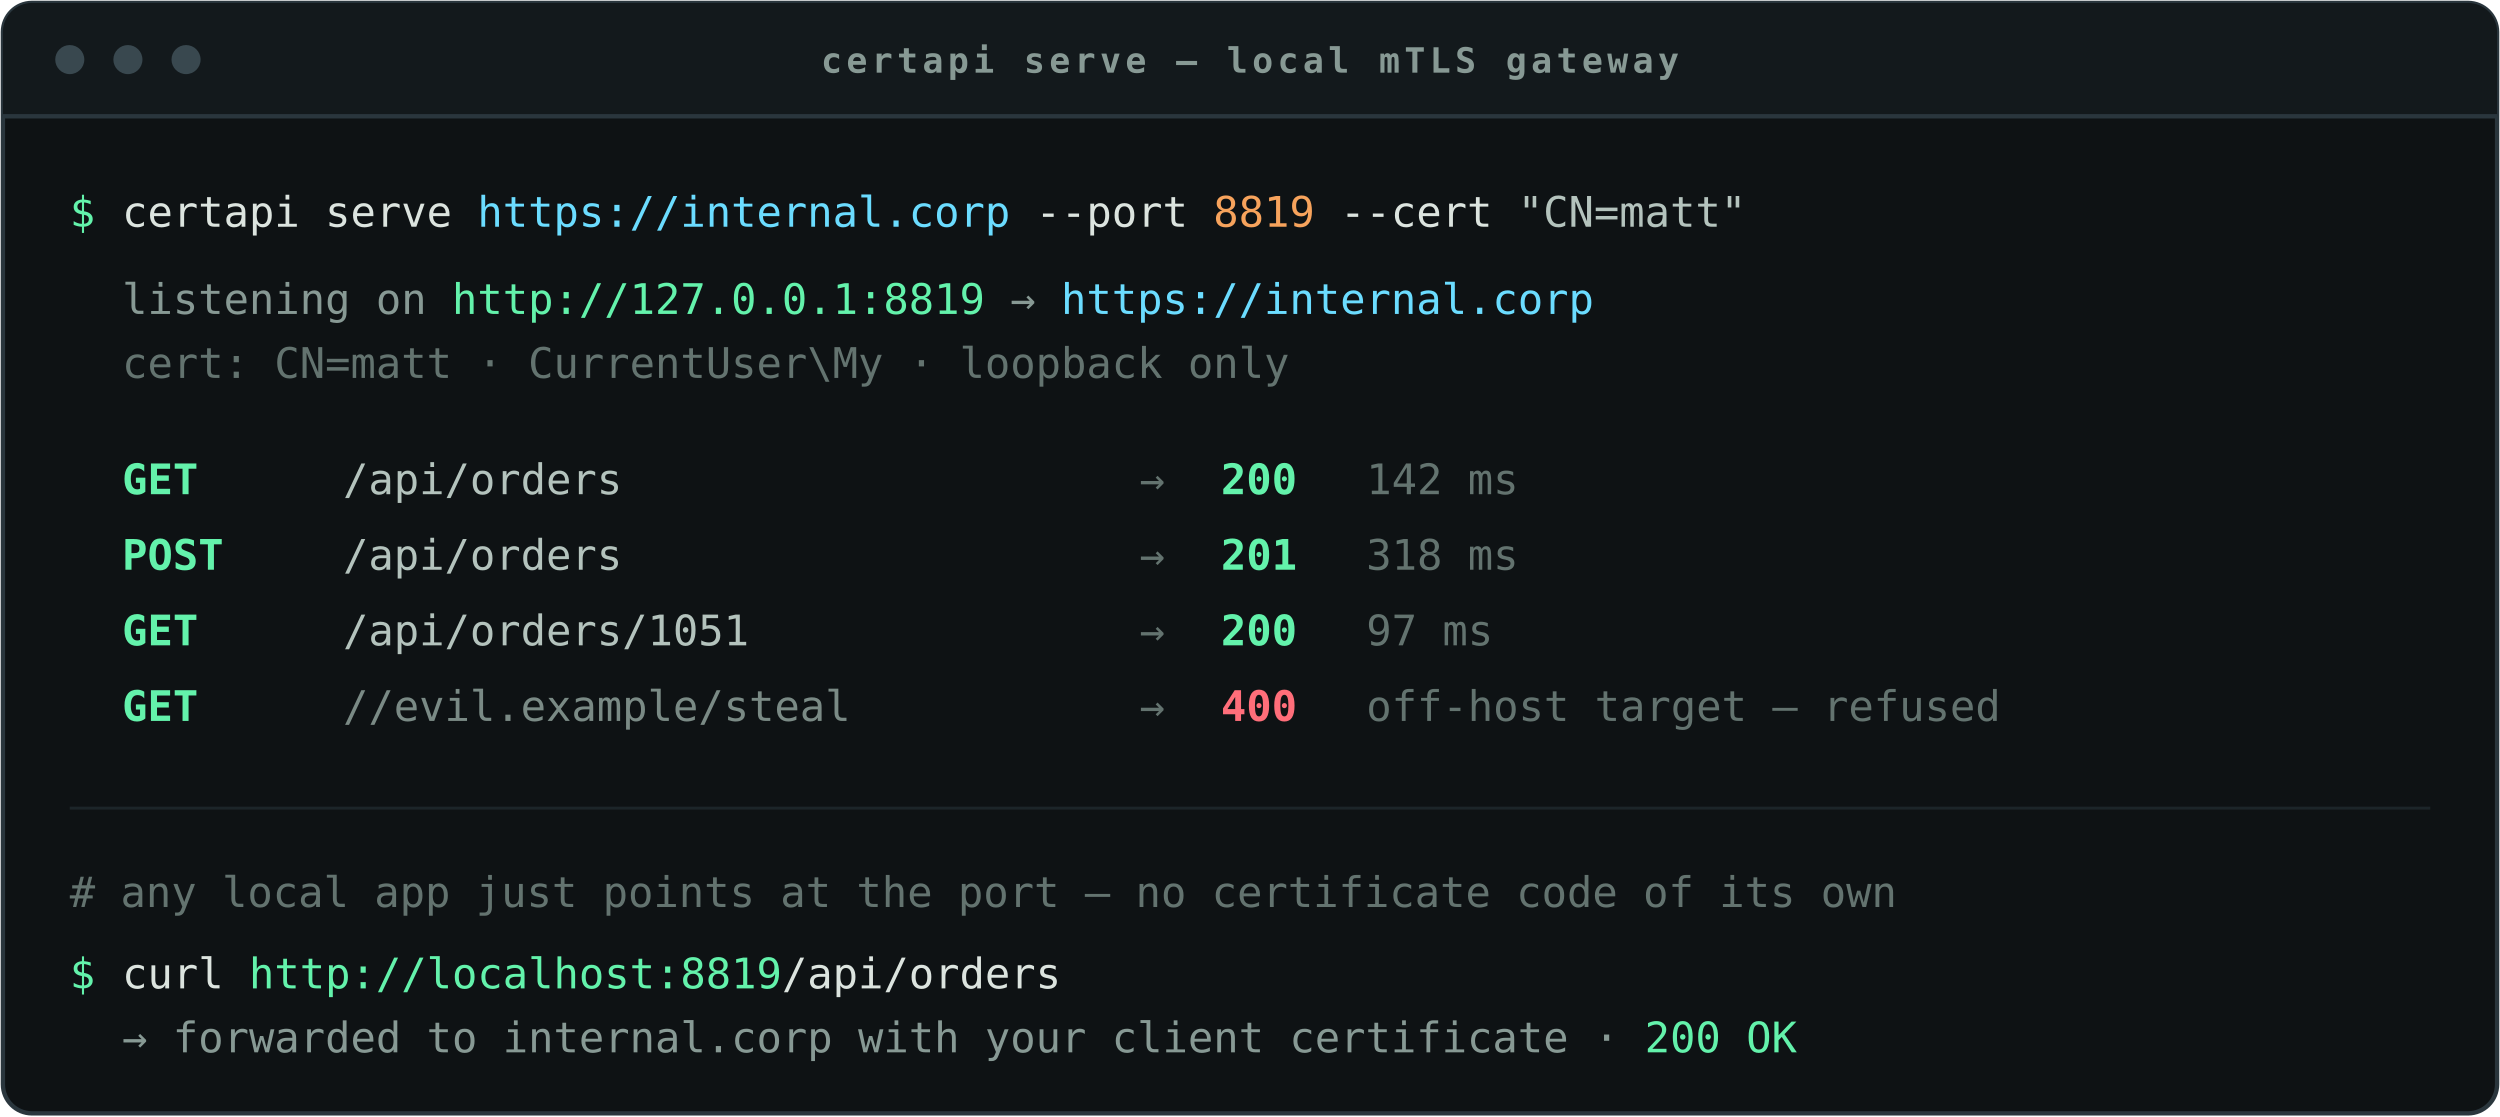
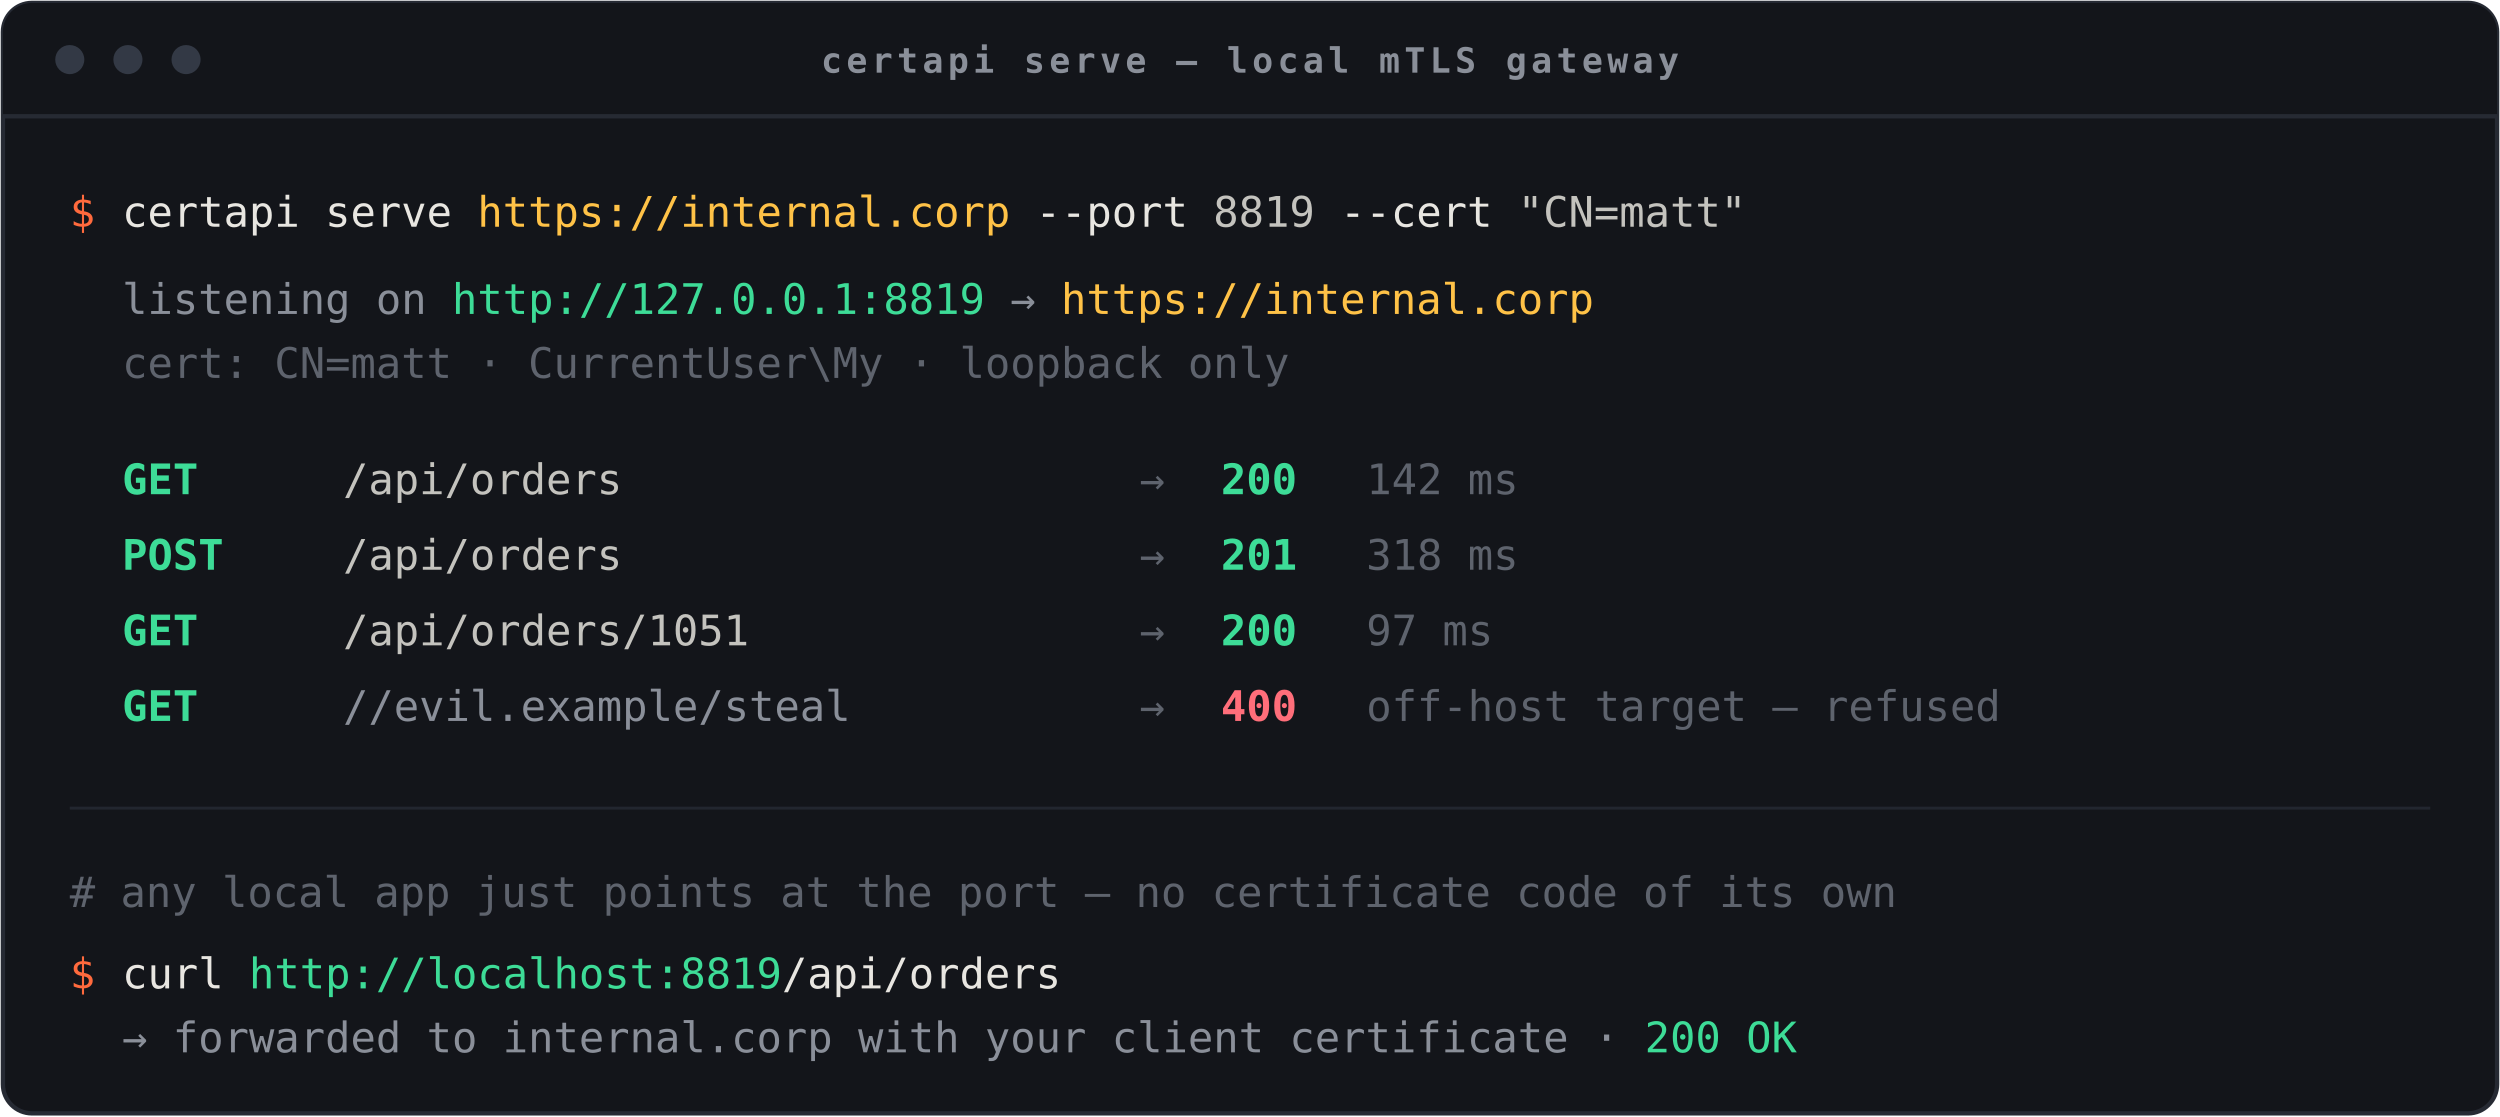
<svg xmlns="http://www.w3.org/2000/svg" width="860" height="384" viewBox="0 0 860 384" role="img" aria-label="certapi serve — a local mTLS gateway forwarding requests to a certificate-protected site">
  <defs>
    <style>
-       .mono { font-family: 'JetBrains Mono','Cascadia Code',Consolas,'DejaVu Sans Mono',monospace; }
+       .mono { font-family: 'IBM Plex Mono','Cascadia Code',Consolas,'DejaVu Sans Mono',monospace; }
    </style>
  </defs>
-   <rect x="1" y="1" width="858" height="382" rx="10" fill="#0e1214" stroke="#2a363d" stroke-width="1.5" />
-   <path d="M1,11 a10,10 0 0 1 10,-10 H849 a10,10 0 0 1 10,10 V40 H1 Z" fill="#13191c" />
-   <line x1="1" y1="40" x2="859" y2="40" stroke="#2a363d" stroke-width="1.5" />
-   <circle cx="24" cy="20.5" r="5" fill="#39484f" />
-   <circle cx="44" cy="20.5" r="5" fill="#39484f" />
-   <circle cx="64" cy="20.5" r="5" fill="#39484f" />
-   <text class="mono" x="430" y="25" font-size="12" font-weight="600" letter-spacing="1.5" fill="#879994" text-anchor="middle">certapi serve — local mTLS gateway</text>
+   <rect x="1" y="1" width="858" height="382" rx="10" fill="#13151A" stroke="#262A33" stroke-width="1.5" />
+   <path d="M1,11 a10,10 0 0 1 10,-10 H849 a10,10 0 0 1 10,10 V40 H1 Z" fill="#13151A" />
+   <line x1="1" y1="40" x2="859" y2="40" stroke="#262A33" stroke-width="1.5" />
+   <circle cx="24" cy="20.5" r="5" fill="#333945" />
+   <circle cx="44" cy="20.5" r="5" fill="#333945" />
+   <circle cx="64" cy="20.5" r="5" fill="#333945" />
+   <text class="mono" x="430" y="25" font-size="12" font-weight="600" letter-spacing="1.5" fill="#8A8F99" text-anchor="middle">certapi serve — local mTLS gateway</text>
  <g class="mono" font-size="14.5">
-     <text x="24" y="78" fill="#63f2ab">$</text>
-     <text x="42" y="78" fill="#dce4df">certapi serve <tspan fill="#6bdcff">https://internal.corp</tspan> --port <tspan fill="#f7a35c">8819</tspan> --cert <tspan fill="#b4c3bd">"CN=matt"</tspan>
+     <text x="24" y="78" fill="#FF6A3D">$</text>
+     <text x="42" y="78" fill="#E8E6E1">certapi serve <tspan fill="#FFC247">https://internal.corp</tspan> --port <tspan fill="#C4C3BE">8819</tspan> --cert <tspan fill="#C4C3BE">"CN=matt"</tspan>
    </text>
-     <text x="42" y="108" fill="#879994">listening on <tspan fill="#63f2ab">http://127.0.0.1:8819</tspan>  →  <tspan fill="#6bdcff">https://internal.corp</tspan>
+     <text x="42" y="108" fill="#8A8F99">listening on <tspan fill="#3DDC97">http://127.0.0.1:8819</tspan>  →  <tspan fill="#FFC247">https://internal.corp</tspan>
    </text>
-     <text x="42" y="130" fill="#63736f">cert: CN=matt · CurrentUser\My · loopback only</text>
-     <text x="42" y="170" fill="#63f2ab" font-weight="700">GET</text>
-     <text x="118" y="170" fill="#b4c3bd">/api/orders</text>
-     <text x="392" y="170" fill="#63736f">→</text>
-     <text x="420" y="170" fill="#63f2ab" font-weight="700">200</text>
-     <text x="470" y="170" fill="#63736f">142 ms</text>
-     <text x="42" y="196" fill="#63f2ab" font-weight="700">POST</text>
-     <text x="118" y="196" fill="#b4c3bd">/api/orders</text>
-     <text x="392" y="196" fill="#63736f">→</text>
-     <text x="420" y="196" fill="#63f2ab" font-weight="700">201</text>
-     <text x="470" y="196" fill="#63736f">318 ms</text>
-     <text x="42" y="222" fill="#63f2ab" font-weight="700">GET</text>
-     <text x="118" y="222" fill="#b4c3bd">/api/orders/1051</text>
-     <text x="392" y="222" fill="#63736f">→</text>
-     <text x="420" y="222" fill="#63f2ab" font-weight="700">200</text>
-     <text x="470" y="222" fill="#63736f">97 ms</text>
-     <text x="42" y="248" fill="#63f2ab" font-weight="700">GET</text>
-     <text x="118" y="248" fill="#7a8a85">//evil.example/steal</text>
-     <text x="392" y="248" fill="#63736f">→</text>
-     <text x="420" y="248" fill="#ff6e7a" font-weight="700">400</text>
-     <text x="470" y="248" fill="#63736f">off-host target — refused</text>
-     <line x1="24" y1="278" x2="836" y2="278" stroke="#1c2529" stroke-width="1" />
-     <text x="24" y="312" fill="#63736f"># any local app just points at the port — no certificate code of its own</text>
-     <text x="24" y="340" fill="#63f2ab">$</text>
-     <text x="42" y="340" fill="#dce4df">curl <tspan fill="#63f2ab">http://localhost:8819</tspan>/api/orders</text>
-     <text x="42" y="362" fill="#879994">→ forwarded to internal.corp with your client certificate · <tspan fill="#63f2ab">200 OK</tspan>
+     <text x="42" y="130" fill="#5E636D">cert: CN=matt · CurrentUser\My · loopback only</text>
+     <text x="42" y="170" fill="#3DDC97" font-weight="700">GET</text>
+     <text x="118" y="170" fill="#C4C3BE">/api/orders</text>
+     <text x="392" y="170" fill="#5E636D">→</text>
+     <text x="420" y="170" fill="#3DDC97" font-weight="700">200</text>
+     <text x="470" y="170" fill="#5E636D">142 ms</text>
+     <text x="42" y="196" fill="#3DDC97" font-weight="700">POST</text>
+     <text x="118" y="196" fill="#C4C3BE">/api/orders</text>
+     <text x="392" y="196" fill="#5E636D">→</text>
+     <text x="420" y="196" fill="#3DDC97" font-weight="700">201</text>
+     <text x="470" y="196" fill="#5E636D">318 ms</text>
+     <text x="42" y="222" fill="#3DDC97" font-weight="700">GET</text>
+     <text x="118" y="222" fill="#C4C3BE">/api/orders/1051</text>
+     <text x="392" y="222" fill="#5E636D">→</text>
+     <text x="420" y="222" fill="#3DDC97" font-weight="700">200</text>
+     <text x="470" y="222" fill="#5E636D">97 ms</text>
+     <text x="42" y="248" fill="#3DDC97" font-weight="700">GET</text>
+     <text x="118" y="248" fill="#8A8F99">//evil.example/steal</text>
+     <text x="392" y="248" fill="#5E636D">→</text>
+     <text x="420" y="248" fill="#FF6E7A" font-weight="700">400</text>
+     <text x="470" y="248" fill="#5E636D">off-host target — refused</text>
+     <line x1="24" y1="278" x2="836" y2="278" stroke="#22262F" stroke-width="1" />
+     <text x="24" y="312" fill="#5E636D"># any local app just points at the port — no certificate code of its own</text>
+     <text x="24" y="340" fill="#FF6A3D">$</text>
+     <text x="42" y="340" fill="#E8E6E1">curl <tspan fill="#3DDC97">http://localhost:8819</tspan>/api/orders</text>
+     <text x="42" y="362" fill="#8A8F99">→ forwarded to internal.corp with your client certificate · <tspan fill="#3DDC97">200 OK</tspan>
    </text>
  </g>
</svg>
